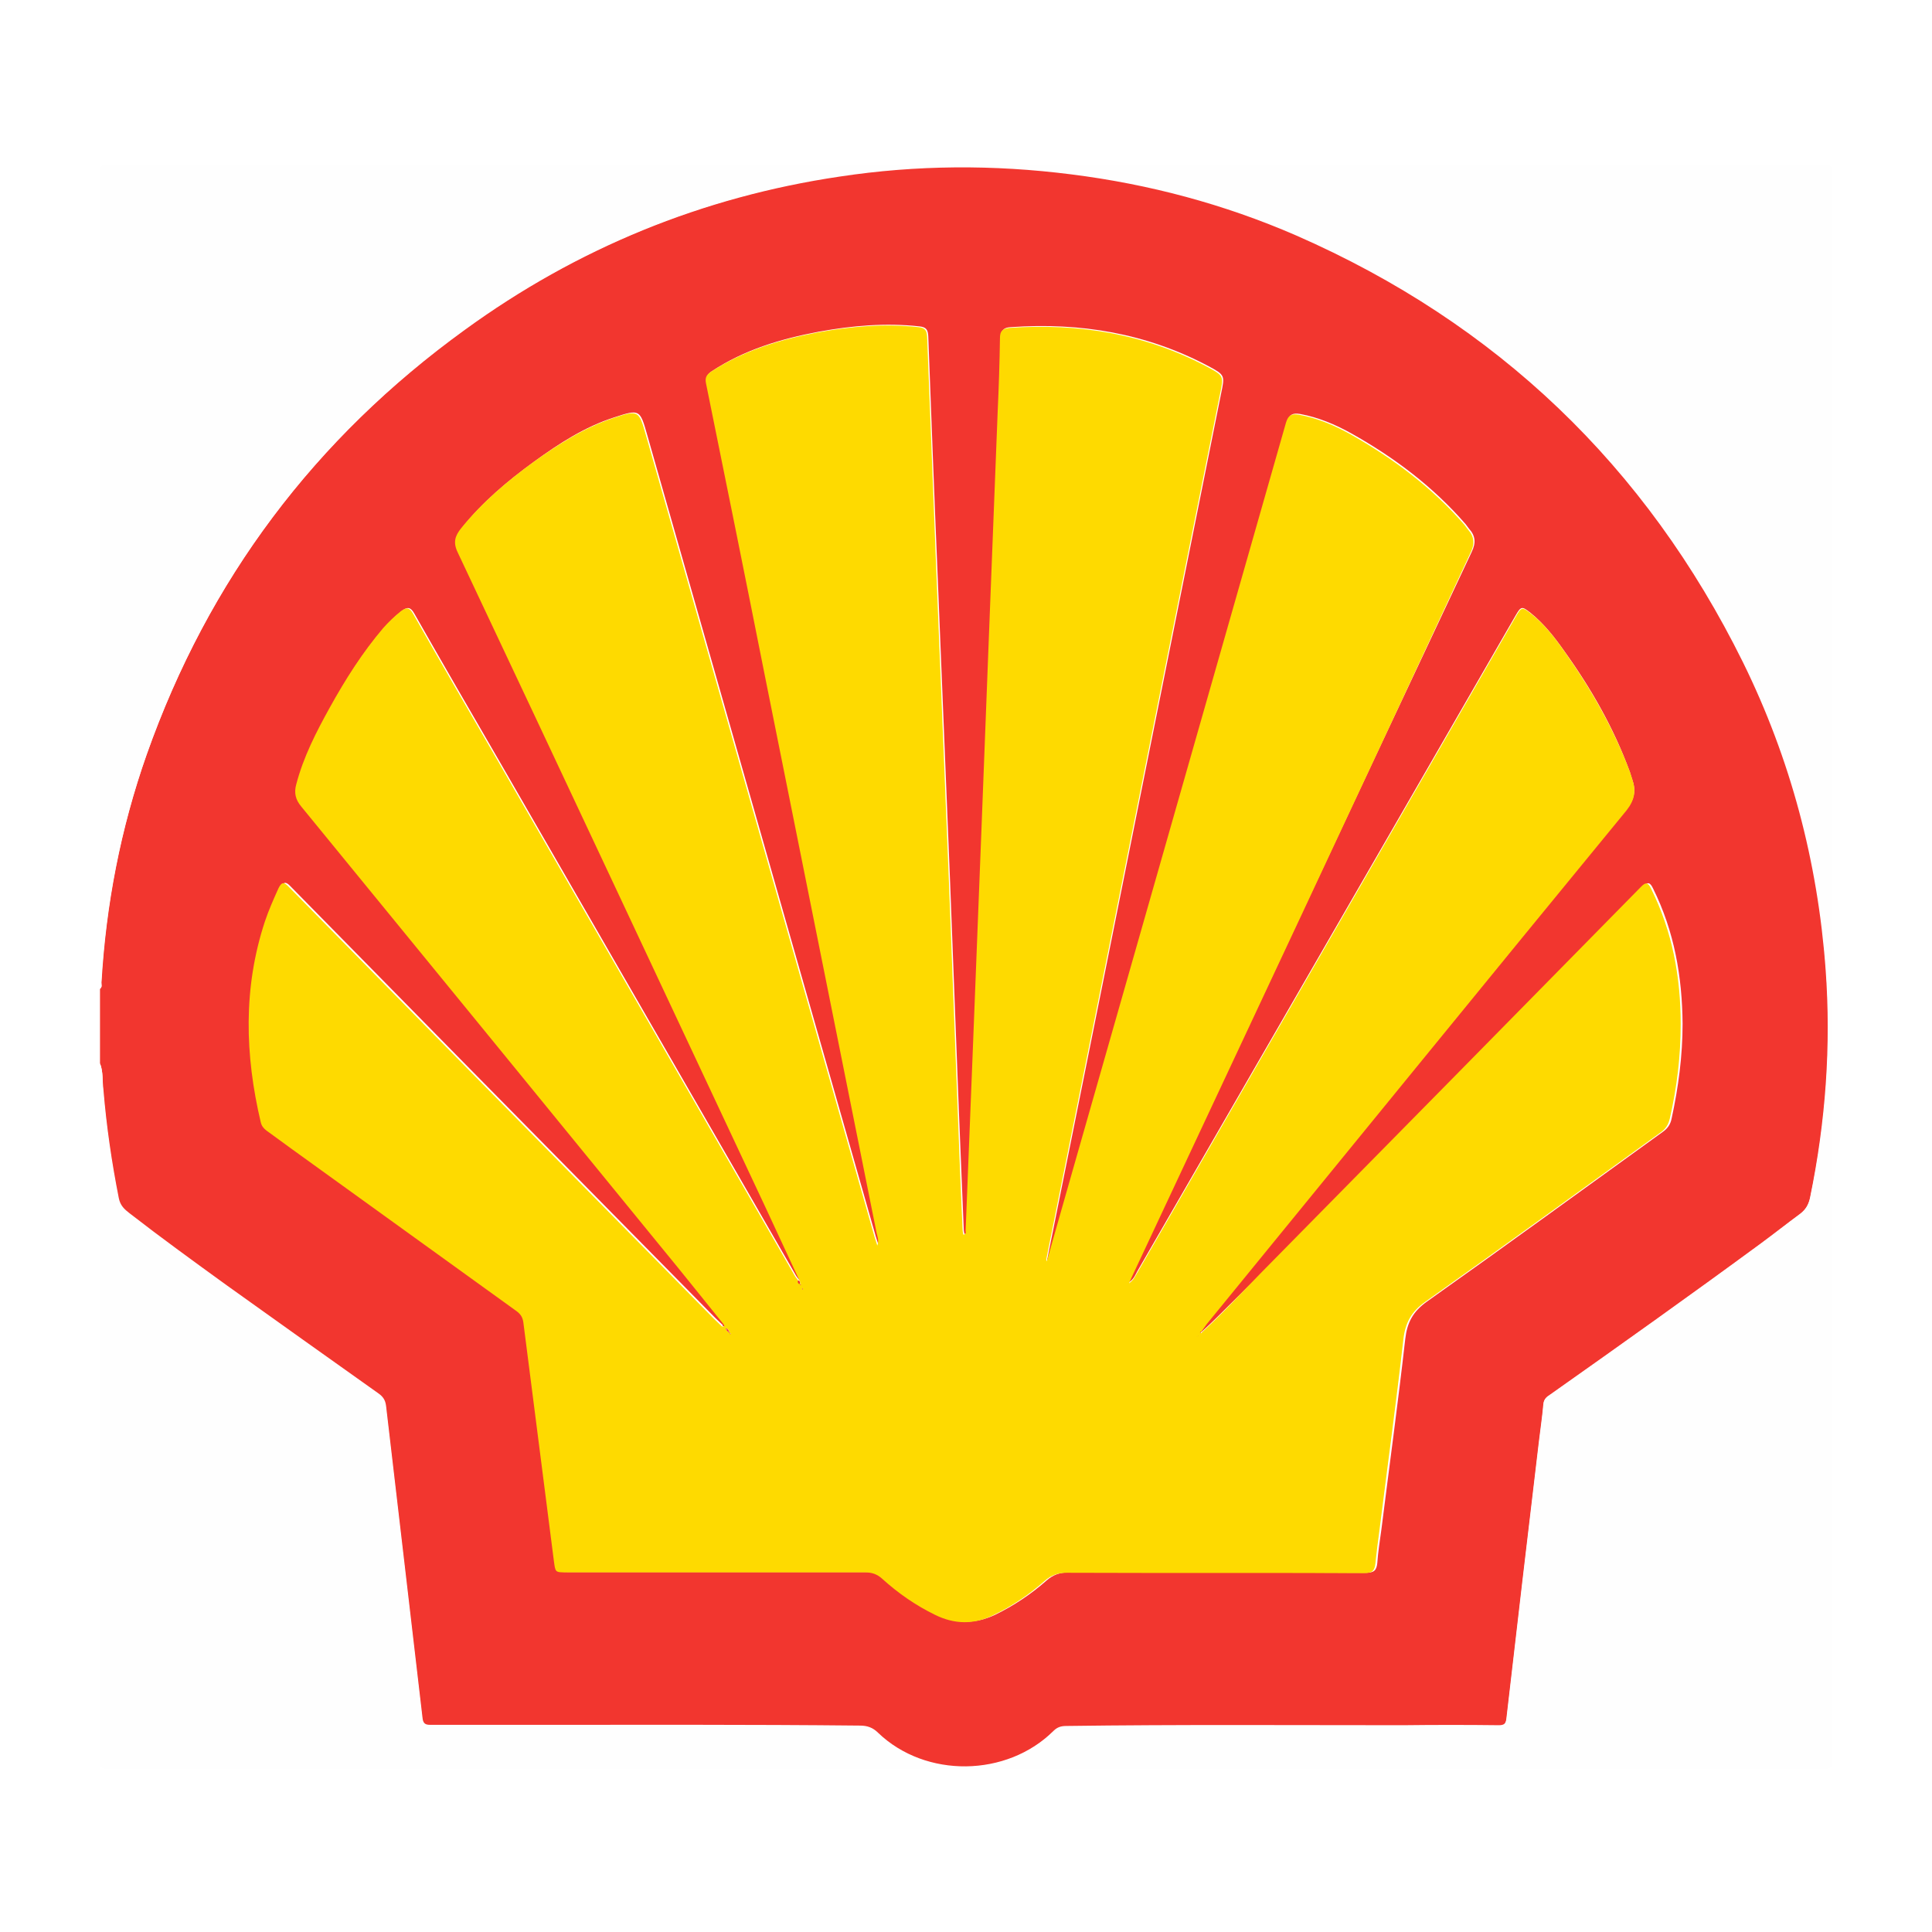
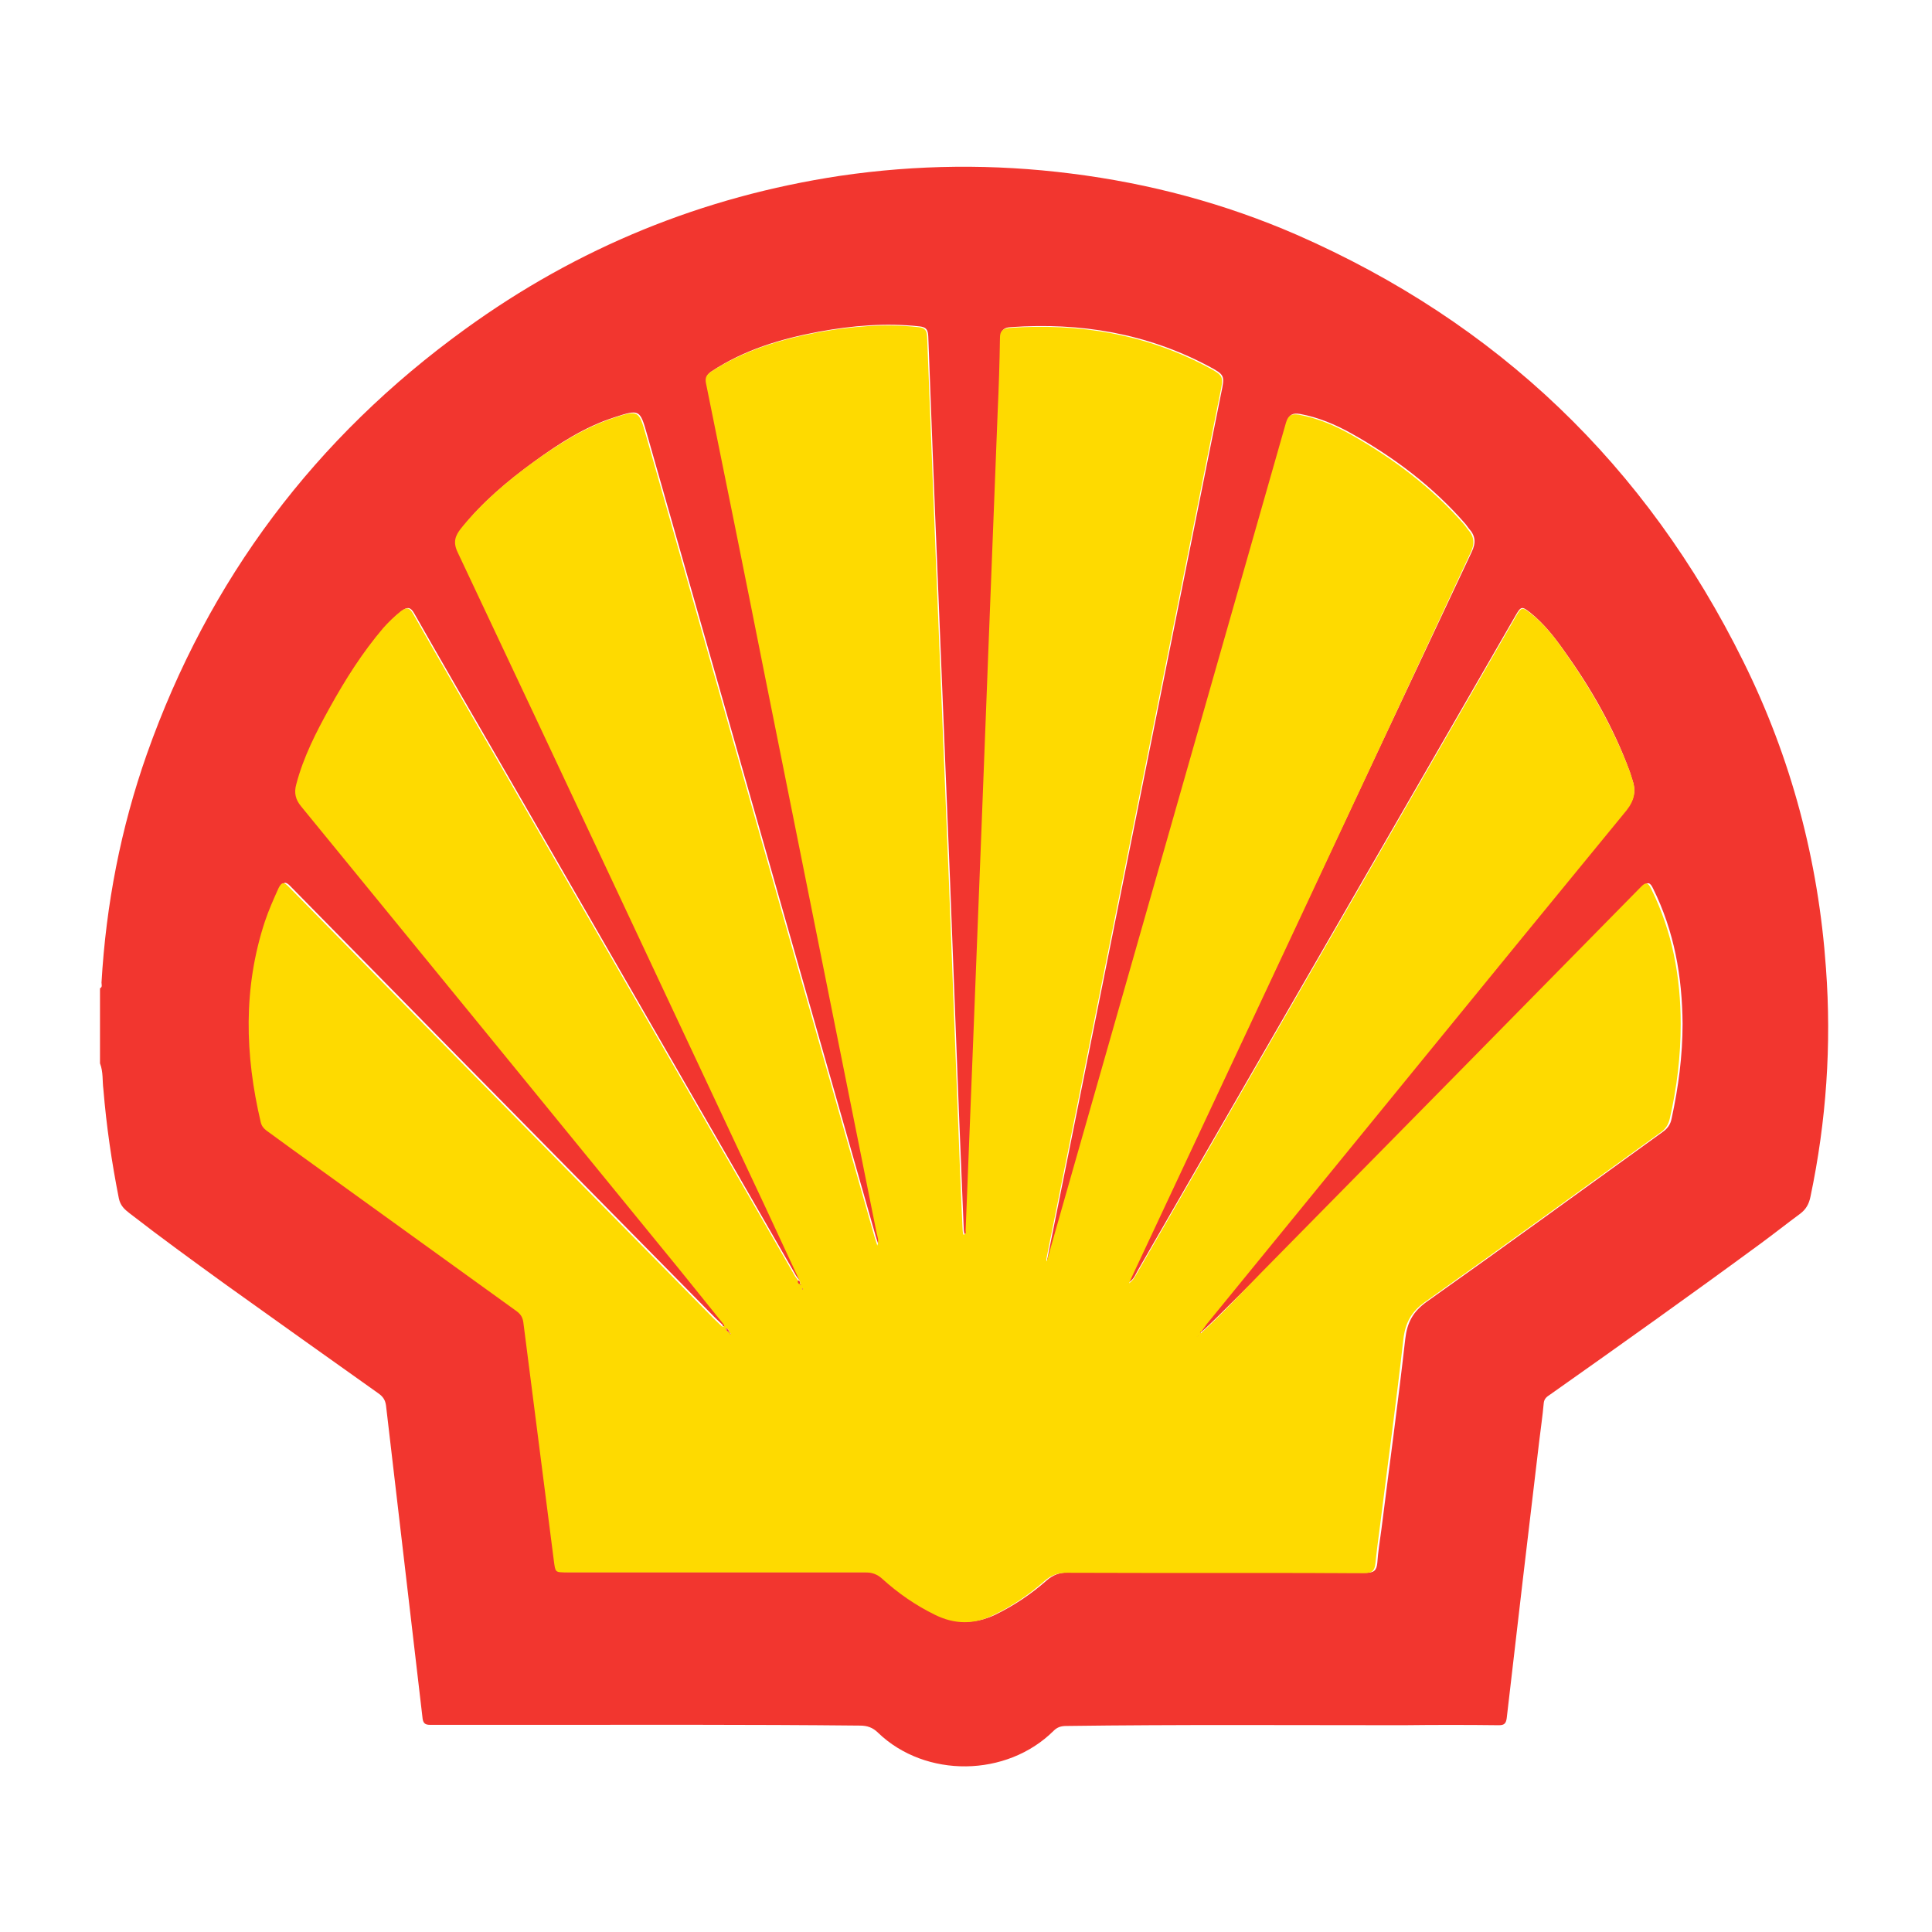
<svg xmlns="http://www.w3.org/2000/svg" version="1.1" id="Capa_1" x="0px" y="0px" viewBox="0 0 512 512" style="enable-background:new 0 0 512 512;" xml:space="preserve">
  <style type="text/css">
	.st0{fill:#F2362F;}
- 	.st1{fill:#FEFEFE;}
- 	.st2{fill:#FEDA00;}
+ 	.st1{fill:#FEDA00;}
</style>
  <g>
    <g>
      <path class="st0" d="M26.5,281.8c0-6.6,0-13.3,0-19.9c0.7-0.3,0.4-1,0.4-1.5c1.2-20.7,5.1-40.9,12-60.5    c16.4-46.4,44.6-83.9,84.4-112.7c29.8-21.6,62.9-35.1,99.3-40.6c20.4-3,40.8-3.2,61.3-0.6c20.7,2.6,40.6,7.9,59.7,16.2    c53.2,23.3,92.7,61.1,118.4,113.1c12.7,25.6,19.9,52.8,21.9,81.3c1.5,20.3,0.1,40.5-4.1,60.5c-0.4,2-1.2,3.4-2.8,4.6    c-3.4,2.5-6.8,5.2-10.2,7.7c-18.5,13.6-37.2,26.9-55.9,40.1c-0.9,0.6-1.7,1.1-1.8,2.4c-0.3,3.4-0.8,6.7-1.2,10.1    c-2.9,24.4-5.8,48.9-8.6,73.3c-0.2,1.5-0.7,1.9-2.1,1.9c-8.4-0.1-16.9-0.1-25.3,0c-29.8,0-59.5-0.2-89.3,0.2    c-1.4,0-2.4,0.3-3.4,1.3c-12.4,12.3-33.9,12.6-46.5,0.5c-1.4-1.4-2.9-1.9-4.8-1.9c-29.5-0.3-59.1-0.2-88.6-0.2    c-8.4,0-16.9,0-25.3,0c-1.2,0-1.8-0.3-2-1.6c-1.6-13.7-3.2-27.4-4.8-41.1c-1.6-14-3.3-27.9-4.9-41.9c-0.2-1.5-0.8-2.4-2.1-3.3    c-13.4-9.5-26.7-19-40-28.5c-8.7-6.3-17.4-12.6-25.9-19.2c-1.3-1-2.4-2-2.8-3.9c-1.9-9.6-3.3-19.2-4.1-28.9    C27.1,286.5,27.4,284.1,26.5,281.8z M318.4,353c-0.1-0.1-0.1-0.1-0.2-0.2c0.5-0.7,1-1.4,1.5-2.1c37.1-45.4,74.2-90.8,111.3-136.2    c2.2-2.7,2.6-5.1,1.5-8.1c-0.2-0.6-0.4-1.2-0.6-1.9c-4.2-11.5-10.2-22-17.3-31.9c-2.6-3.7-5.4-7.3-9-10.2c-2.3-1.8-2.5-1.8-4,0.8    c-9.8,17-19.6,34-29.4,51c-23.6,40.9-47.2,81.8-70.8,122.7c-0.5,0.9-0.9,2.1-2.3,3c0.4-0.9,0.6-1.3,0.8-1.8    c30-64,60-127.9,90.1-191.8c1.2-2.5,1-4.3-0.7-6.2c-0.3-0.4-0.6-0.8-0.9-1.2c-8.6-9.9-18.8-17.6-30.2-24    c-4.3-2.4-8.8-4.3-13.7-5.2c-1.9-0.3-2.8,0.1-3.4,2.1c-18.7,65.9-37.6,131.8-56.4,197.7c-2.3,8.2-4.7,16.4-7,24.6    c-0.2-0.3-0.2-0.5-0.1-0.7c4.8-24,9.7-48.1,14.5-72.1c10.5-52.3,21-104.7,31.5-157c1-4.8,1.1-4.9-3.4-7.3    c-16.4-8.7-34-11.6-52.4-10.3c-1.8,0.1-2.5,0.8-2.5,2.7c-0.1,6.4-0.4,12.8-0.6,19.3c-0.8,20.5-1.6,41-2.4,61.5    c-0.6,16.4-1.3,32.9-1.9,49.3c-0.8,20.4-1.6,40.8-2.4,61.2c-0.6,15.1-1.2,30.2-1.8,45.2c0,0.4,0.3,1.1-0.6,1.1    c-0.1-0.4-0.2-0.8-0.2-1.3c-0.4-10.5-0.9-21.1-1.3-31.6c-0.8-20-1.5-40-2.3-60c-1.1-27.1-2.2-54.1-3.3-81.2    c-0.9-21.3-1.7-42.6-2.5-63.8c-0.1-1.7-0.5-2.4-2.3-2.6c-9-1-17.9-0.2-26.7,1.4c-10.1,1.9-19.8,4.8-28.4,10.5    c-1.2,0.8-1.5,1.5-1.2,3c5.2,25.7,10.3,51.3,15.5,77c9.9,49.4,19.8,98.7,29.7,148.1c0.2,1,0.7,1.9,0.2,3.4c-0.3-1-0.5-1.6-0.7-2.2    c-20.2-70.8-40.4-141.6-60.6-212.5c-1.9-6.7-2-6.8-8.7-4.6c-7.8,2.5-14.6,6.9-21.2,11.7c-7,5.1-13.7,10.7-19.1,17.5    c-1.6,2-2.1,3.7-0.9,6.4c27.2,57.6,54.2,115.3,81.3,173c3.1,6.6,6.1,13.2,9.2,19.8c-0.1,0.1-0.2,0.1-0.3,0.2    c-0.4-0.5-0.8-1-1.1-1.6c-26.1-45.2-52.1-90.4-78.2-135.6c-7.6-13.1-15.2-26.2-22.7-39.4c-1-1.8-1.9-1.8-3.3-0.7    c-1.7,1.3-3.3,2.8-4.7,4.5c-5.6,6.4-10.1,13.6-14.1,21c-3.6,6.5-7,13.1-8.9,20.4c-0.6,2.2-0.2,3.9,1.3,5.8    c31.9,38.9,63.7,77.9,95.5,116.9c5.5,6.8,11,13.6,16.5,20.4c-0.1,0.2-0.2,0.3-0.3,0.5c-0.7-0.7-1.5-1.4-2.2-2.1    c-22.2-22.5-44.4-45.1-66.6-67.6c-15.3-15.6-30.7-31.2-46-46.8c-1.3-1.4-1.9-1.2-2.7,0.4c-1.4,2.9-2.7,5.8-3.6,8.8    c-5.8,17.6-5.3,35.4-1.1,53.2c0.2,1,0.7,1.7,1.5,2.2c2.4,1.6,4.7,3.4,7,5.1c19.7,14.2,39.4,28.5,59.2,42.7    c1.1,0.8,1.7,1.6,1.9,3.1c2.6,21.1,5.4,42.2,8.1,63.3c0.4,2.9,0.4,2.9,3.4,2.9c26.4,0,52.7,0,79.1,0c1.8,0,3.1,0.5,4.5,1.7    c4.2,3.7,8.8,6.9,13.9,9.5c5.2,2.6,10.3,2.6,15.6,0.1c4.9-2.4,9.4-5.4,13.5-9c1.8-1.6,3.6-2.2,6-2.2c26.2,0.1,52.4,0,78.7,0.1    c2.1,0,2.8-0.6,3-2.6c0.2-3,0.7-6,1.1-9c2.1-16.7,4.4-33.5,6.3-50.3c0.5-4.4,2-7.3,5.8-10c20.9-14.8,41.6-29.9,62.4-44.9    c1.3-0.9,2.1-2,2.4-3.6c1.8-8.3,2.9-16.6,2.9-25.1c-0.1-12.5-2.2-24.5-7.8-35.8c-0.8-1.7-1.4-1.9-2.8-0.5    c-33.5,34.1-67,68.2-100.6,102.2C328.9,342.5,323.9,348,318.4,353z" />
-       <path class="st1" d="M26.5,281.8c0.9,2.3,0.6,4.8,0.8,7.1c0.8,9.7,2.2,19.3,4.1,28.9c0.4,1.8,1.4,2.9,2.8,3.9    c8.5,6.6,17.2,12.9,25.9,19.2c13.3,9.5,26.7,19,40,28.5c1.2,0.9,1.9,1.8,2.1,3.3c1.6,14,3.3,27.9,4.9,41.9    c1.6,13.7,3.2,27.4,4.8,41.1c0.2,1.3,0.8,1.6,2,1.6c8.4-0.1,16.9,0,25.3,0c29.5,0,59.1-0.1,88.6,0.2c1.9,0,3.3,0.5,4.8,1.9    c12.7,12,34.2,11.8,46.5-0.5c1-1,2.1-1.3,3.4-1.3c29.8-0.4,59.5-0.2,89.3-0.2c8.4,0,16.9,0,25.3,0c1.4,0,1.9-0.3,2.1-1.9    c2.8-24.4,5.7-48.9,8.6-73.3c0.4-3.4,0.9-6.7,1.2-10.1c0.1-1.3,1-1.8,1.8-2.4c18.7-13.2,37.4-26.5,55.9-40.1    c3.4-2.5,6.8-5.2,10.2-7.7c1.6-1.2,2.4-2.6,2.8-4.6c4.1-20,5.6-40.2,4.1-60.5c-2.1-28.5-9.3-55.7-21.9-81.3    c-25.7-52-65.2-89.8-118.4-113.1c-19.1-8.3-39-13.6-59.7-16.2c-20.5-2.6-40.9-2.5-61.3,0.6c-36.4,5.4-69.6,19-99.3,40.6    c-39.8,28.8-68,66.3-84.4,112.7c-6.9,19.6-10.8,39.8-12,60.5c0,0.5,0.3,1.2-0.4,1.5c0-72.1,0-144.3,0-216.4c0-1.6,0.3-2,2-2    c151.7,0,303.3,0,455,0c1.8,0,2.1,0.4,2.1,2.1c0,140.3,0,280.6,0,420.9c0,1.7-0.3,2.1-2.1,2.1c-151.6-0.1-303.2-0.1-454.7,0    c-1.9,0-2.2-0.5-2.2-2.2C26.6,404.8,26.5,343.3,26.5,281.8z" />
-       <path class="st2" d="M191.8,351c-5.5-6.8-10.9-13.6-16.5-20.4c-31.8-39-63.7-78-95.5-116.9c-1.5-1.8-1.9-3.6-1.3-5.8    c1.9-7.3,5.3-13.9,8.9-20.4c4.1-7.4,8.6-14.5,14.1-21c1.4-1.6,3-3.1,4.7-4.5c1.5-1.1,2.3-1.1,3.3,0.7    c7.5,13.2,15.1,26.3,22.7,39.4c26.1,45.2,52.1,90.4,78.2,135.6c0.3,0.6,0.7,1.1,1.1,1.6c0.1,0.3,0.1,0.7,0.5,0.8    c0.1,0.1,0,0.5,0.3,0.2c-0.1,0-0.2-0.1-0.3-0.1c0.1-0.4,0-0.7-0.2-1c-3.1-6.6-6.1-13.2-9.2-19.8c-27.1-57.7-54.1-115.4-81.3-173    c-1.3-2.7-0.7-4.4,0.9-6.4c5.5-6.8,12.1-12.4,19.1-17.5c6.6-4.7,13.4-9.1,21.2-11.7c6.7-2.2,6.8-2.1,8.7,4.6    c20.2,70.8,40.4,141.6,60.6,212.5c0.2,0.6,0.4,1.2,0.7,2.2c0.5-1.5,0-2.4-0.2-3.4c-9.9-49.4-19.8-98.7-29.7-148.1    c-5.1-25.7-10.3-51.4-15.5-77c-0.3-1.5,0.1-2.2,1.2-3c8.7-5.7,18.4-8.6,28.4-10.5c8.8-1.6,17.7-2.4,26.7-1.4    c1.8,0.2,2.2,0.9,2.3,2.6c0.8,21.3,1.7,42.6,2.5,63.8c1.1,27.1,2.2,54.1,3.3,81.2c0.8,20,1.5,40,2.3,60    c0.4,10.5,0.8,21.1,1.3,31.6c0,0.4,0.1,0.8,0.2,1.3c0.9-0.1,0.6-0.7,0.6-1.1c0.6-15.1,1.2-30.2,1.8-45.2    c0.8-20.4,1.6-40.8,2.4-61.2c0.6-16.4,1.3-32.9,1.9-49.3c0.8-20.5,1.6-41,2.4-61.5c0.3-6.4,0.5-12.8,0.6-19.3    c0-1.8,0.6-2.5,2.5-2.7c18.4-1.3,36,1.6,52.4,10.3c4.5,2.4,4.4,2.5,3.4,7.3c-10.5,52.3-21,104.7-31.5,157    c-4.8,24-9.7,48.1-14.5,72.1c0,0.2,0,0.4,0.1,0.7c2.3-8.2,4.7-16.4,7-24.6c18.8-65.9,37.6-131.8,56.4-197.7c0.6-2,1.5-2.4,3.4-2.1    c4.9,0.9,9.4,2.8,13.7,5.2c11.3,6.4,21.6,14.1,30.2,24c0.3,0.4,0.6,0.8,0.9,1.2c1.7,1.9,1.9,3.8,0.7,6.2    C360,210.4,330,274.3,300,338.3c-0.2,0.4-0.4,0.9-0.8,1.8c1.4-1,1.7-2.1,2.3-3c23.6-40.9,47.2-81.8,70.8-122.7    c9.8-17,19.6-34,29.4-51c1.5-2.6,1.7-2.6,4-0.8c3.6,2.8,6.4,6.5,9,10.2c7,9.9,13,20.4,17.3,31.9c0.2,0.6,0.4,1.2,0.6,1.9    c1,3,0.6,5.4-1.5,8.1c-37.2,45.3-74.2,90.8-111.3,136.2c-0.5,0.7-1,1.4-1.5,2.1c-0.1,0.1-0.2,0.2-0.2,0.2c0.2,0.2,0.3,0.1,0.4-0.1    c5.5-5,10.5-10.5,15.7-15.8c33.6-34.1,67.1-68.1,100.6-102.2c1.4-1.5,2-1.2,2.8,0.5c5.6,11.3,7.8,23.3,7.8,35.8    c0,8.5-1,16.8-2.9,25.1c-0.4,1.6-1.1,2.7-2.4,3.6c-20.8,15-41.5,30.1-62.4,44.9c-3.7,2.6-5.3,5.6-5.8,10    c-1.9,16.8-4.2,33.5-6.3,50.3c-0.4,3-0.8,6-1.1,9c-0.2,2-0.9,2.6-3,2.6c-26.2-0.1-52.4,0-78.7-0.1c-2.4,0-4.2,0.6-6,2.2    c-4.1,3.6-8.5,6.6-13.5,9c-5.2,2.6-10.4,2.5-15.6-0.1c-5.1-2.5-9.7-5.7-13.9-9.5c-1.3-1.2-2.7-1.7-4.5-1.7c-26.4,0-52.7,0-79.1,0    c-3.1,0-3,0-3.4-2.9c-2.7-21.1-5.4-42.2-8.1-63.3c-0.2-1.5-0.8-2.3-1.9-3.1c-19.7-14.2-39.5-28.5-59.2-42.7    c-2.3-1.7-4.7-3.4-7-5.1c-0.8-0.6-1.3-1.3-1.5-2.2c-4.2-17.8-4.7-35.6,1.1-53.2c1-3,2.3-5.9,3.6-8.8c0.8-1.6,1.4-1.8,2.7-0.4    c15.3,15.6,30.7,31.2,46,46.8c22.2,22.5,44.4,45.1,66.6,67.6c0.7,0.7,1.5,1.4,2.2,2.1c0.2,0,0.4,0.1,0.5,0.1    C191.9,351.3,191.8,351.2,191.8,351z M317.3,354.1c0,0,0.1-0.1,0.1-0.1c0,0,0-0.1,0-0.1C317.4,354,317.4,354.1,317.3,354.1    c0,0.1-0.1,0.1-0.2,0.1c0,0,0.1,0,0.1,0C317.3,354.2,317.3,354.2,317.3,354.1z M193.4,353.3c0.1,0.1,0.1,0.4,0.3,0.1    C193.6,353.4,193.5,353.3,193.4,353.3c-0.1-0.2-0.1-0.4-0.2-0.6c-0.1-0.2-0.2-0.3-0.4-0.5c-0.2-0.1-0.3-0.1-0.5-0.2    c0.1,0.2,0.1,0.3,0.2,0.5c0.1,0.1,0.3,0.3,0.4,0.4C193.1,353,193.2,353.1,193.4,353.3z M212.8,341.5c0,0-0.1-0.1-0.1-0.1    c0,0.1-0.1,0.2-0.1,0.3c0,0,0.1,0.1,0.1,0.1C212.7,341.7,212.7,341.6,212.8,341.5z" />
+       <path class="st1" d="M191.8,351c-5.5-6.8-10.9-13.6-16.5-20.4c-31.8-39-63.7-78-95.5-116.9c-1.5-1.8-1.9-3.6-1.3-5.8    c1.9-7.3,5.3-13.9,8.9-20.4c4.1-7.4,8.6-14.5,14.1-21c1.4-1.6,3-3.1,4.7-4.5c1.5-1.1,2.3-1.1,3.3,0.7    c7.5,13.2,15.1,26.3,22.7,39.4c26.1,45.2,52.1,90.4,78.2,135.6c0.3,0.6,0.7,1.1,1.1,1.6c0.1,0.3,0.1,0.7,0.5,0.8    c0.1,0.1,0,0.5,0.3,0.2c-0.1,0-0.2-0.1-0.3-0.1c0.1-0.4,0-0.7-0.2-1c-3.1-6.6-6.1-13.2-9.2-19.8c-27.1-57.7-54.1-115.4-81.3-173    c-1.3-2.7-0.7-4.4,0.9-6.4c5.5-6.8,12.1-12.4,19.1-17.5c6.6-4.7,13.4-9.1,21.2-11.7c6.7-2.2,6.8-2.1,8.7,4.6    c20.2,70.8,40.4,141.6,60.6,212.5c0.2,0.6,0.4,1.2,0.7,2.2c0.5-1.5,0-2.4-0.2-3.4c-9.9-49.4-19.8-98.7-29.7-148.1    c-5.1-25.7-10.3-51.4-15.5-77c-0.3-1.5,0.1-2.2,1.2-3c8.7-5.7,18.4-8.6,28.4-10.5c8.8-1.6,17.7-2.4,26.7-1.4    c1.8,0.2,2.2,0.9,2.3,2.6c0.8,21.3,1.7,42.6,2.5,63.8c1.1,27.1,2.2,54.1,3.3,81.2c0.8,20,1.5,40,2.3,60    c0.4,10.5,0.8,21.1,1.3,31.6c0,0.4,0.1,0.8,0.2,1.3c0.9-0.1,0.6-0.7,0.6-1.1c0.6-15.1,1.2-30.2,1.8-45.2    c0.8-20.4,1.6-40.8,2.4-61.2c0.6-16.4,1.3-32.9,1.9-49.3c0.8-20.5,1.6-41,2.4-61.5c0.3-6.4,0.5-12.8,0.6-19.3    c0-1.8,0.6-2.5,2.5-2.7c18.4-1.3,36,1.6,52.4,10.3c4.5,2.4,4.4,2.5,3.4,7.3c-10.5,52.3-21,104.7-31.5,157    c-4.8,24-9.7,48.1-14.5,72.1c0,0.2,0,0.4,0.1,0.7c2.3-8.2,4.7-16.4,7-24.6c18.8-65.9,37.6-131.8,56.4-197.7c0.6-2,1.5-2.4,3.4-2.1    c4.9,0.9,9.4,2.8,13.7,5.2c11.3,6.4,21.6,14.1,30.2,24c0.3,0.4,0.6,0.8,0.9,1.2c1.7,1.9,1.9,3.8,0.7,6.2    C360,210.4,330,274.3,300,338.3c-0.2,0.4-0.4,0.9-0.8,1.8c1.4-1,1.7-2.1,2.3-3c23.6-40.9,47.2-81.8,70.8-122.7    c9.8-17,19.6-34,29.4-51c1.5-2.6,1.7-2.6,4-0.8c3.6,2.8,6.4,6.5,9,10.2c7,9.9,13,20.4,17.3,31.9c0.2,0.6,0.4,1.2,0.6,1.9    c1,3,0.6,5.4-1.5,8.1c-37.2,45.3-74.2,90.8-111.3,136.2c-0.5,0.7-1,1.4-1.5,2.1c-0.1,0.1-0.2,0.2-0.2,0.2c0.2,0.2,0.3,0.1,0.4-0.1    c5.5-5,10.5-10.5,15.7-15.8c33.6-34.1,67.1-68.1,100.6-102.2c1.4-1.5,2-1.2,2.8,0.5c5.6,11.3,7.8,23.3,7.8,35.8    c0,8.5-1,16.8-2.9,25.1c-0.4,1.6-1.1,2.7-2.4,3.6c-20.8,15-41.5,30.1-62.4,44.9c-3.7,2.6-5.3,5.6-5.8,10    c-1.9,16.8-4.2,33.5-6.3,50.3c-0.4,3-0.8,6-1.1,9c-0.2,2-0.9,2.6-3,2.6c-26.2-0.1-52.4,0-78.7-0.1c-2.4,0-4.2,0.6-6,2.2    c-4.1,3.6-8.5,6.6-13.5,9c-5.2,2.6-10.4,2.5-15.6-0.1c-5.1-2.5-9.7-5.7-13.9-9.5c-1.3-1.2-2.7-1.7-4.5-1.7c-26.4,0-52.7,0-79.1,0    c-3.1,0-3,0-3.4-2.9c-2.7-21.1-5.4-42.2-8.1-63.3c-0.2-1.5-0.8-2.3-1.9-3.1c-19.7-14.2-39.5-28.5-59.2-42.7    c-2.3-1.7-4.7-3.4-7-5.1c-0.8-0.6-1.3-1.3-1.5-2.2c-4.2-17.8-4.7-35.6,1.1-53.2c1-3,2.3-5.9,3.6-8.8c0.8-1.6,1.4-1.8,2.7-0.4    c15.3,15.6,30.7,31.2,46,46.8c22.2,22.5,44.4,45.1,66.6,67.6c0.7,0.7,1.5,1.4,2.2,2.1c0.2,0,0.4,0.1,0.5,0.1    C191.9,351.3,191.8,351.2,191.8,351z M317.3,354.1l0.1-0.1v-0.1C317.4,354,317.4,354.1,317.3,354.1c0,0.1-0.1,0.1-0.2,0.1h0.1    C317.3,354.2,317.3,354.2,317.3,354.1z M193.4,353.3c0.1,0.1,0.1,0.4,0.3,0.1C193.6,353.4,193.5,353.3,193.4,353.3    c-0.1-0.2-0.1-0.4-0.2-0.6c-0.1-0.2-0.2-0.3-0.4-0.5c-0.2-0.1-0.3-0.1-0.5-0.2c0.1,0.2,0.1,0.3,0.2,0.5c0.1,0.1,0.3,0.3,0.4,0.4    C193.1,353,193.2,353.1,193.4,353.3z M212.8,341.5l-0.1-0.1c0,0.1-0.1,0.2-0.1,0.3l0.1,0.1C212.7,341.7,212.7,341.6,212.8,341.5z" />
      <path class="st0" d="M211.7,339.3c0.3,0.3,0.4,0.6,0.2,1l0,0c-0.4-0.1-0.5-0.4-0.5-0.8C211.6,339.4,211.7,339.3,211.7,339.3z" />
-       <path class="st0" d="M212.8,341.5c0,0.1-0.1,0.2-0.1,0.3c0,0-0.1-0.1-0.1-0.1c0-0.1,0.1-0.2,0.1-0.3    C212.7,341.4,212.8,341.4,212.8,341.5z" />
-       <path class="st0" d="M212,340.3c0.1,0,0.2,0.1,0.3,0.1C212,340.8,212.1,340.4,212,340.3C212,340.3,212,340.3,212,340.3z" />
+       <path class="st0" d="M212.8,341.5c0,0.1-0.1,0.2-0.1,0.3l-0.1-0.1c0-0.1,0.1-0.2,0.1-0.3C212.7,341.4,212.8,341.4,212.8,341.5z" />
+       <path class="st0" d="M212,340.3c0.1,0,0.2,0.1,0.3,0.1C212,340.8,212.1,340.4,212,340.3L212,340.3z" />
      <path class="st0" d="M191.8,351c0.1,0.2,0.1,0.4,0.2,0.5c-0.2,0-0.4-0.1-0.5-0.1C191.5,351.3,191.7,351.1,191.8,351z" />
      <path class="st0" d="M192.5,352.5c-0.1-0.2-0.1-0.3-0.2-0.5c0.2,0.1,0.3,0.1,0.5,0.2C192.7,352.3,192.6,352.3,192.5,352.5z" />
      <path class="st0" d="M192.9,352.9c-0.1-0.1-0.3-0.3-0.4-0.4c0.1-0.1,0.2-0.2,0.3-0.3c0.1,0.2,0.2,0.3,0.4,0.5    C193.1,352.7,193,352.8,192.9,352.9z" />
      <path class="st0" d="M193.4,353.3c-0.2-0.1-0.3-0.3-0.5-0.4c0.1-0.1,0.1-0.2,0.2-0.2C193.2,352.8,193.3,353,193.4,353.3    L193.4,353.3z" />
      <path class="st0" d="M318.4,353c-0.1,0.1-0.3,0.3-0.4,0.1c0,0,0.1-0.2,0.2-0.2C318.2,352.9,318.3,353,318.4,353z" />
-       <path class="st0" d="M193.4,353.3c0.1,0.1,0.2,0.1,0.3,0.2C193.4,353.7,193.4,353.4,193.4,353.3    C193.4,353.3,193.4,353.3,193.4,353.3z" />
-       <path class="st0" d="M317.4,354.2c0-0.1,0.1-0.2,0.1-0.2c0,0,0,0.1,0,0.1C317.4,354.1,317.4,354.1,317.4,354.2L317.4,354.2z" />
-       <path class="st0" d="M317.3,354.1c0,0-0.1,0.1-0.1,0.1c0,0-0.1,0-0.1,0C317.2,354.2,317.3,354.2,317.3,354.1    C317.4,354.2,317.3,354.1,317.3,354.1z" />
+       <path class="st0" d="M193.4,353.3c0.1,0.1,0.2,0.1,0.3,0.2C193.4,353.7,193.4,353.4,193.4,353.3L193.4,353.3z" />
+       <path class="st0" d="M317.4,354.2c0-0.1,0.1-0.2,0.1-0.2v0.1C317.4,354.1,317.4,354.1,317.4,354.2L317.4,354.2z" />
+       <path class="st0" d="M317.3,354.1l-0.1,0.1h-0.1C317.2,354.2,317.3,354.2,317.3,354.1C317.4,354.2,317.3,354.1,317.3,354.1z" />
    </g>
  </g>
</svg>
